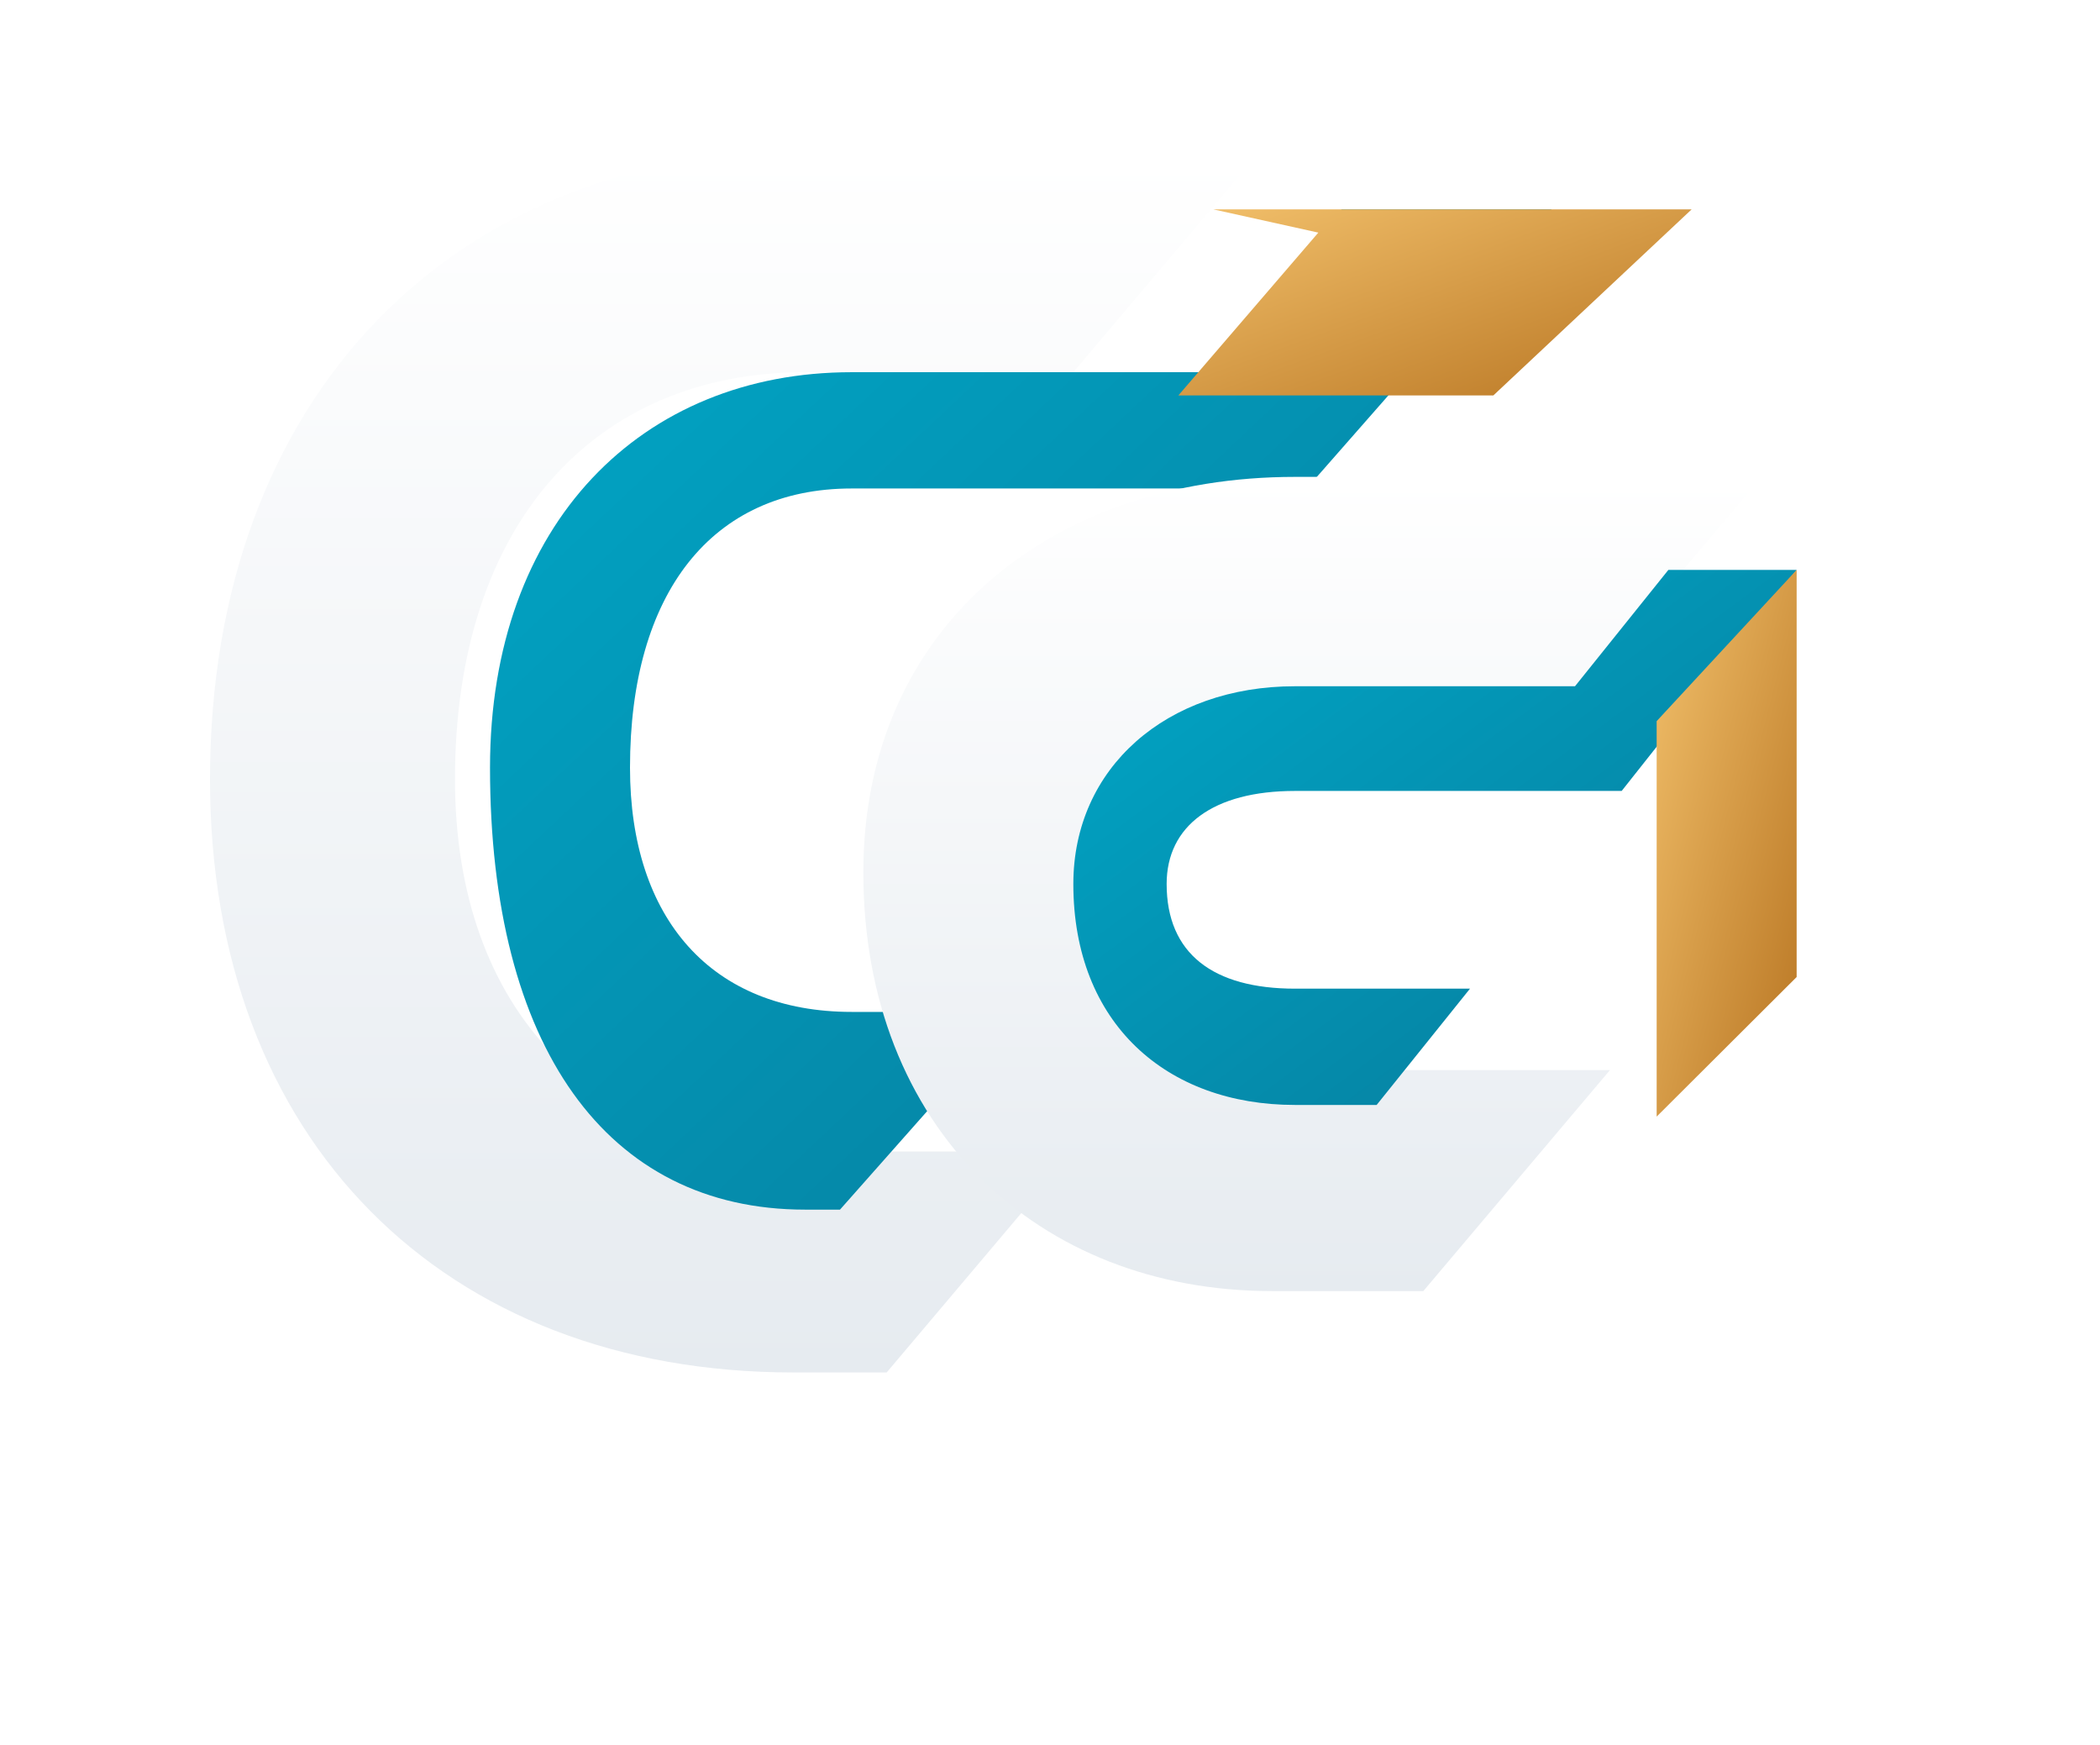
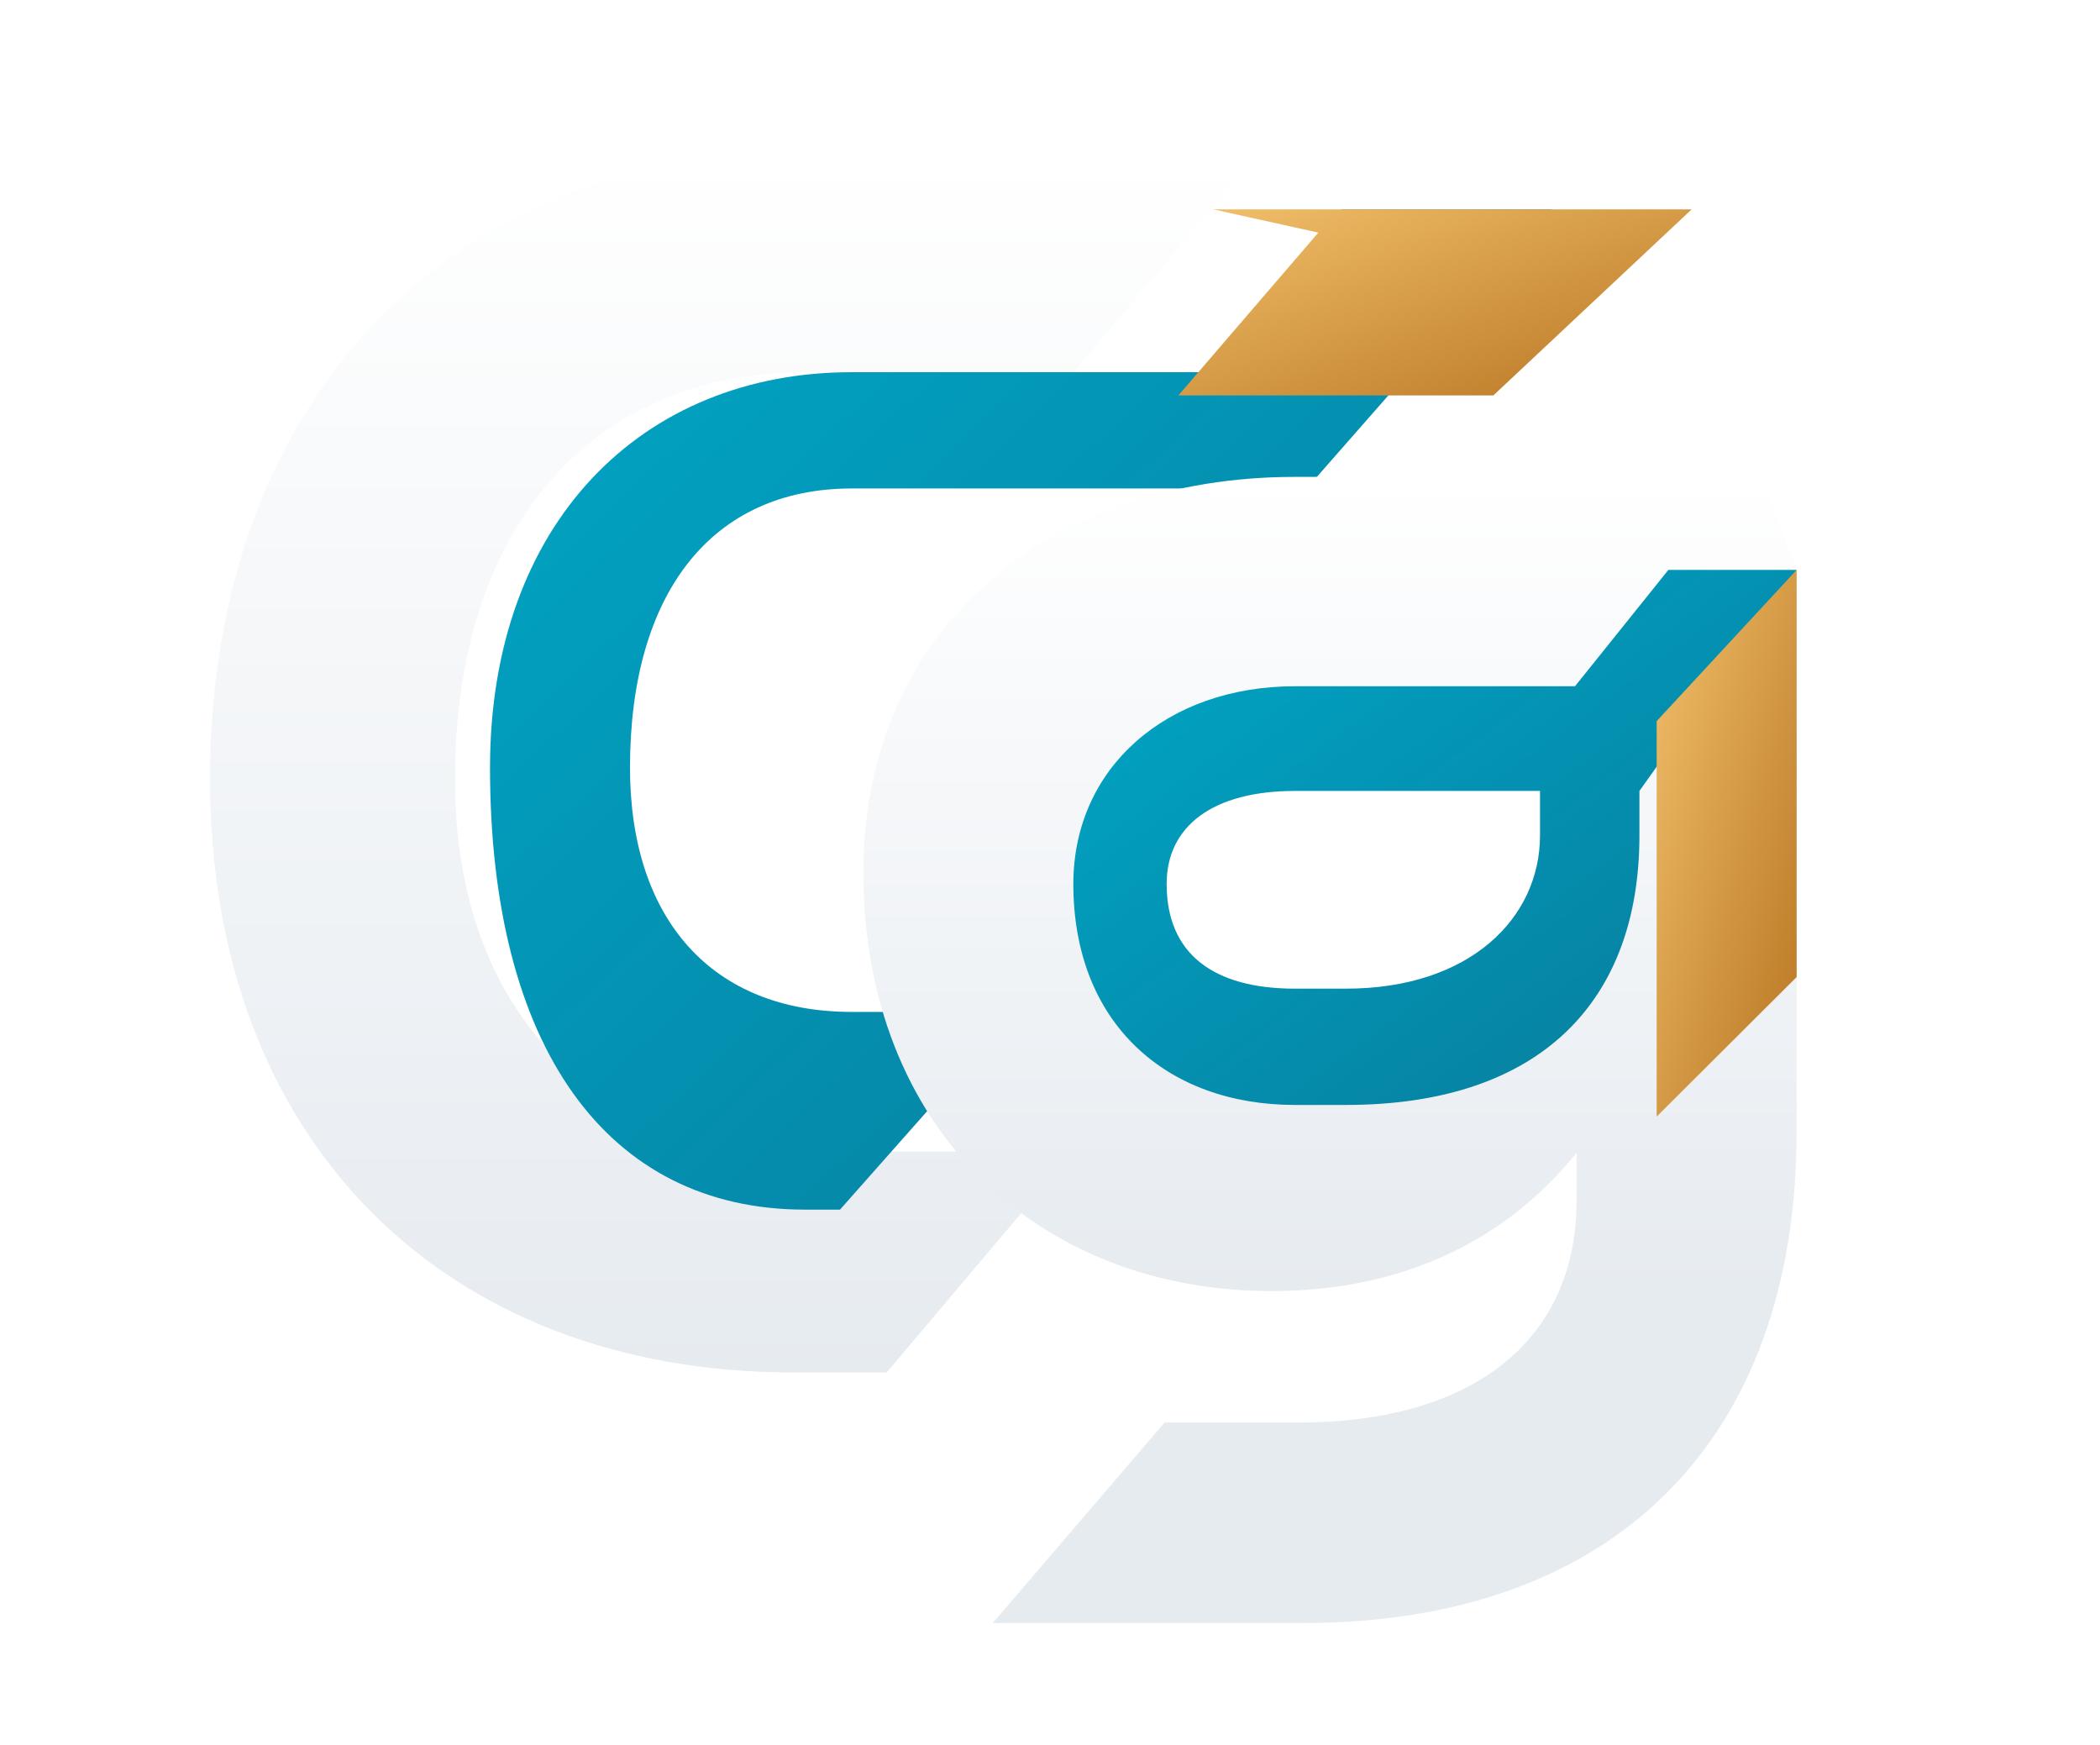
<svg xmlns="http://www.w3.org/2000/svg" preserveAspectRatio="none" overflow="visible" style="display: block;" width="44" height="36.548" viewBox="0 0 44 36.548" fill="none">
  <g id="Brand Logo â¢ CG â¢ Supplied">
    <path id="Vector" d="M4.4 16.325C4.4 8.284 9.533 3.168 16.867 3.168H26.4L22.489 7.797H16.867C12.467 7.797 9.533 10.964 9.533 16.325C9.533 21.198 12.467 24.122 16.867 24.122H22.489L18.578 28.751H16.622C9.289 28.751 4.4 23.878 4.4 16.325Z" fill="url(#paint0_linear_0_4)" />
    <path id="Vector_2" d="M10.267 16.081C10.267 10.964 13.444 7.797 17.844 7.797H25.178L28.111 4.386H32.511L27.378 10.233H17.844C14.911 10.233 13.2 12.427 13.2 16.081C13.2 19.249 14.911 21.198 17.844 21.198H21.267L17.6 25.34H16.867C12.711 25.34 10.267 21.929 10.267 16.081Z" fill="url(#paint1_linear_0_4)" />
    <path id="Vector_3" d="M25.422 4.386H32.267H35.444L31.289 8.284H24.689L27.622 4.873L25.422 4.386Z" fill="url(#paint2_linear_0_4)" />
-     <path id="Vector_4" d="M18.089 18.274C18.089 13.157 22 9.99 27.133 9.99H36.911L33 14.619H27.378C24.689 14.619 22.978 16.081 22.978 18.518C22.978 20.954 24.689 22.416 27.378 22.416H33.733L29.822 27.046H26.644C21.756 27.046 18.089 23.635 18.089 18.274Z" fill="url(#paint3_linear_0_4)" />
-     <path id="Vector_5" d="M22.489 18.518C22.489 16.081 24.444 14.376 27.133 14.376H33L34.956 11.939H37.644L33.978 16.569H27.133C25.422 16.569 24.444 17.3 24.444 18.518C24.444 19.98 25.422 20.711 27.133 20.711H30.8L28.844 23.147H27.133C24.444 23.147 22.489 21.442 22.489 18.518Z" fill="url(#paint4_linear_0_4)" />
+     <path id="Vector_4" fill-rule="evenodd" d="M18.089 18.274   C18.089 13.157 22 9.99 27.133 9.99 H36.911 L37.644 11.939 V23.7   C37.644 30.2 33.8 34 27.3 34 H20.8 L24.4 29.8 H27.2   C30.9 29.8 33.033 28.05 33.033 25.15 V24.15   C31.5 26.05 29.3 27.046 26.644 27.046 C21.756 27.046 18.089 23.635 18.089 18.274 Z   M27.45 14.5 H33.033 V18   C33.033 20.7 31 22.55 27.8 22.55 C24.7 22.55 22.978 20.95 22.978 18.518   C22.978 16.081 24.7 14.5 27.45 14.5 Z" fill="url(#paint3_linear_0_4)" />
+     <path id="Vector_5" d="M22.489 18.518   C22.489 16.081 24.444 14.376 27.133 14.376 H33 L34.956 11.939 H37.644   L34.35 16.569 V17.5 C34.35 20.95 32.3 23.147 28.2 23.147 H27.133   C24.444 23.147 22.489 21.442 22.489 18.518 Z   M27.133 16.569 C25.422 16.569 24.444 17.3 24.444 18.518   C24.444 19.98 25.422 20.711 27.133 20.711 H28.2   C30.8 20.711 32.267 19.23 32.267 17.5 V16.569 Z" fill="url(#paint4_linear_0_4)" fill-rule="evenodd" />
    <path id="Vector_6" d="M34.711 15.107L37.644 11.939V20.467L34.711 23.391V15.107Z" fill="url(#paint5_linear_0_4)" />
  </g>
  <defs>
    <linearGradient id="paint0_linear_0_4" x1="4.4" y1="3.168" x2="4.4" y2="28.751" gradientUnits="userSpaceOnUse">
      <stop stop-color="white" />
      <stop offset="1" stop-color="#E6EBF0" />
    </linearGradient>
    <linearGradient id="paint1_linear_0_4" x1="10.267" y1="4.386" x2="31.184" y2="26.591" gradientUnits="userSpaceOnUse">
      <stop stop-color="#00A8C8" />
      <stop offset="1" stop-color="#087A9A" />
    </linearGradient>
    <linearGradient id="paint2_linear_0_4" x1="24.689" y1="4.386" x2="27.187" y2="11.277" gradientUnits="userSpaceOnUse">
      <stop stop-color="#F2C06B" />
      <stop offset="1" stop-color="#B87522" />
    </linearGradient>
    <linearGradient id="paint3_linear_0_4" x1="18.089" y1="9.99" x2="18.089" y2="27.046" gradientUnits="userSpaceOnUse">
      <stop stop-color="white" />
      <stop offset="1" stop-color="#E6EBF0" />
    </linearGradient>
    <linearGradient id="paint4_linear_0_4" x1="22.489" y1="11.939" x2="33.206" y2="26.43" gradientUnits="userSpaceOnUse">
      <stop stop-color="#00A8C8" />
      <stop offset="1" stop-color="#087A9A" />
    </linearGradient>
    <linearGradient id="paint5_linear_0_4" x1="34.711" y1="11.939" x2="40.217" y2="13.349" gradientUnits="userSpaceOnUse">
      <stop stop-color="#F2C06B" />
      <stop offset="1" stop-color="#B87522" />
    </linearGradient>
  </defs>
</svg>
